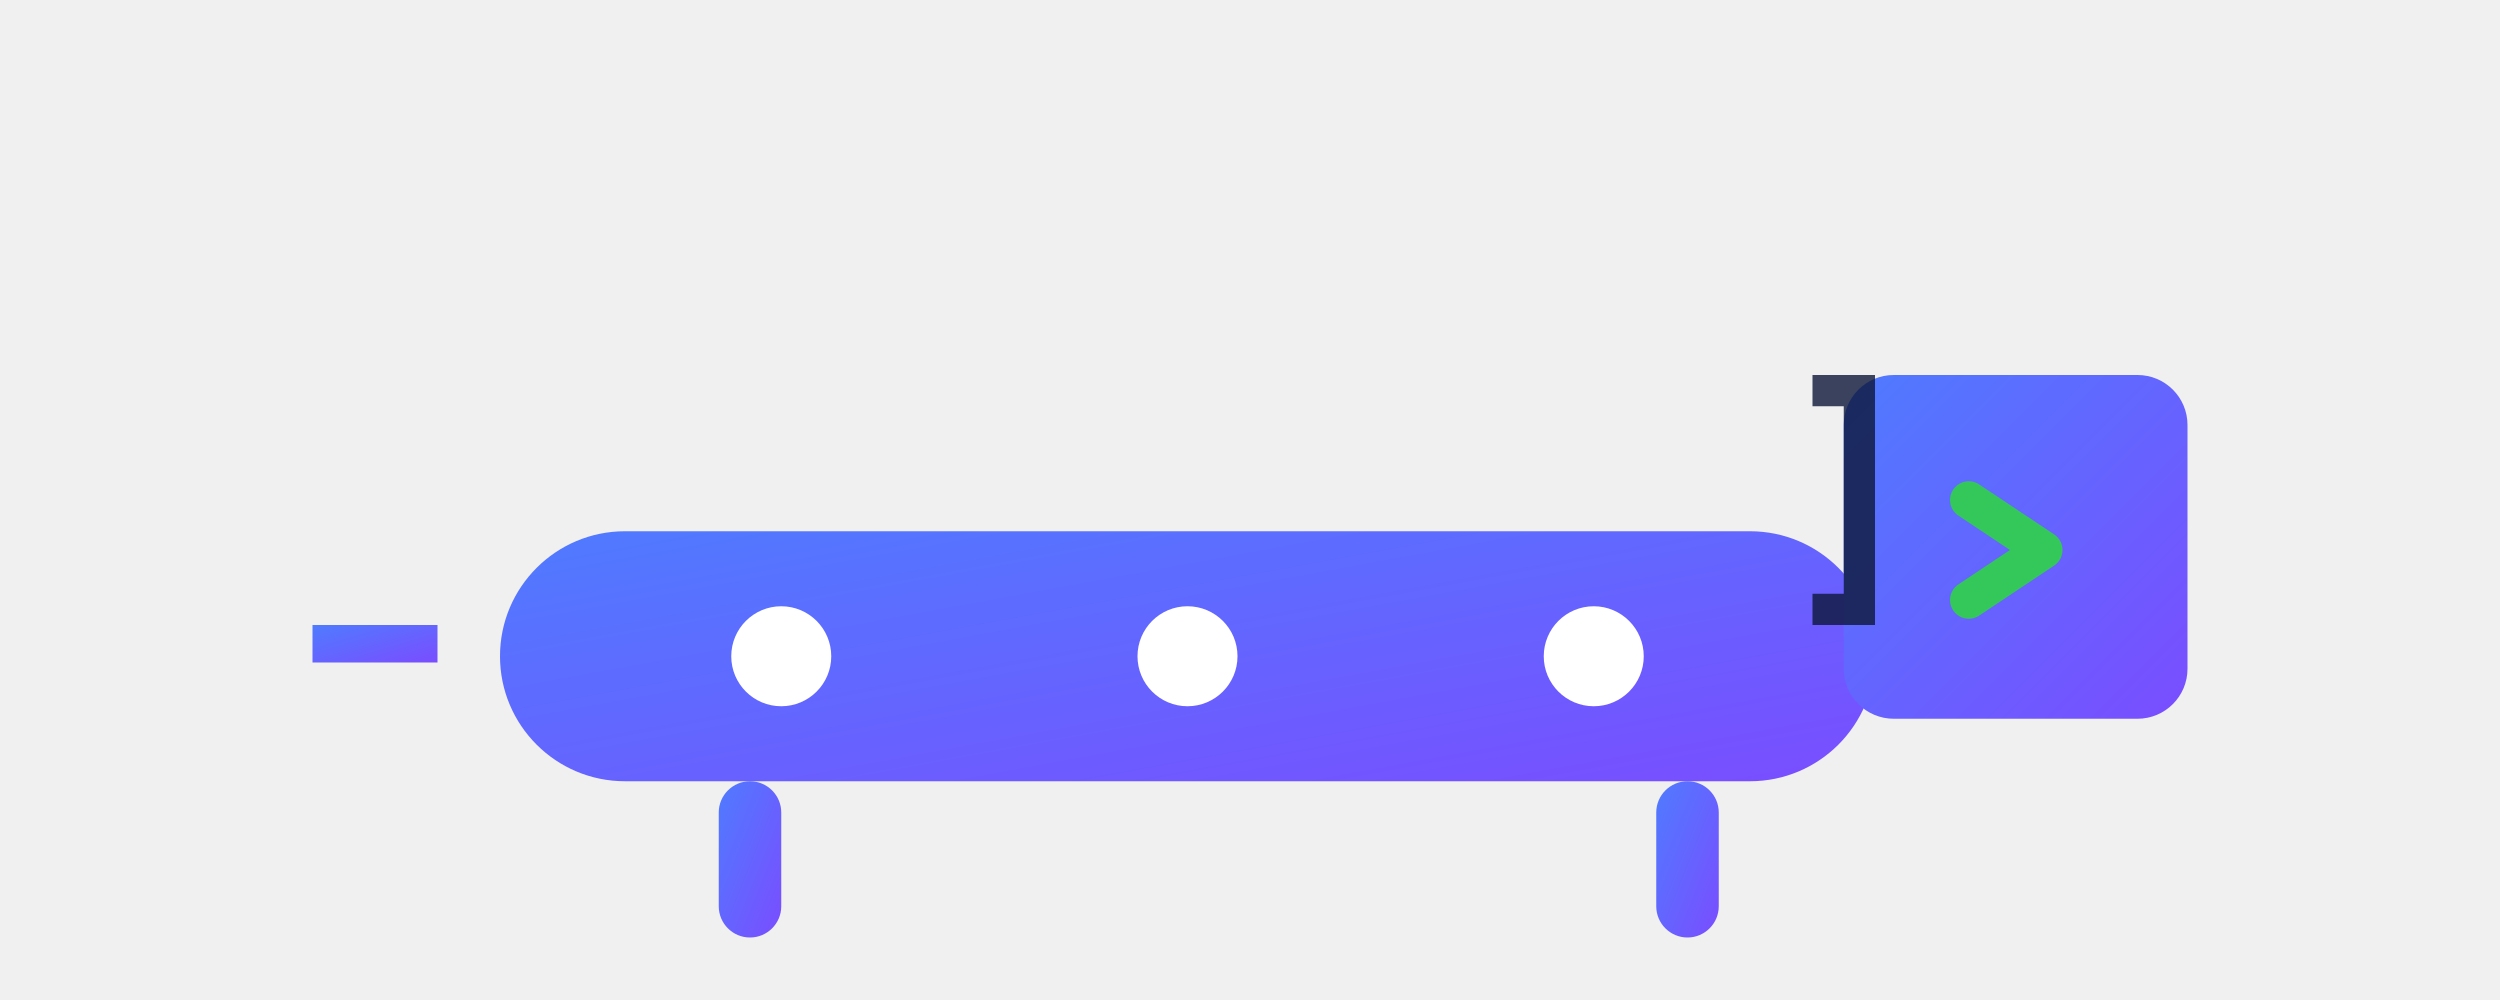
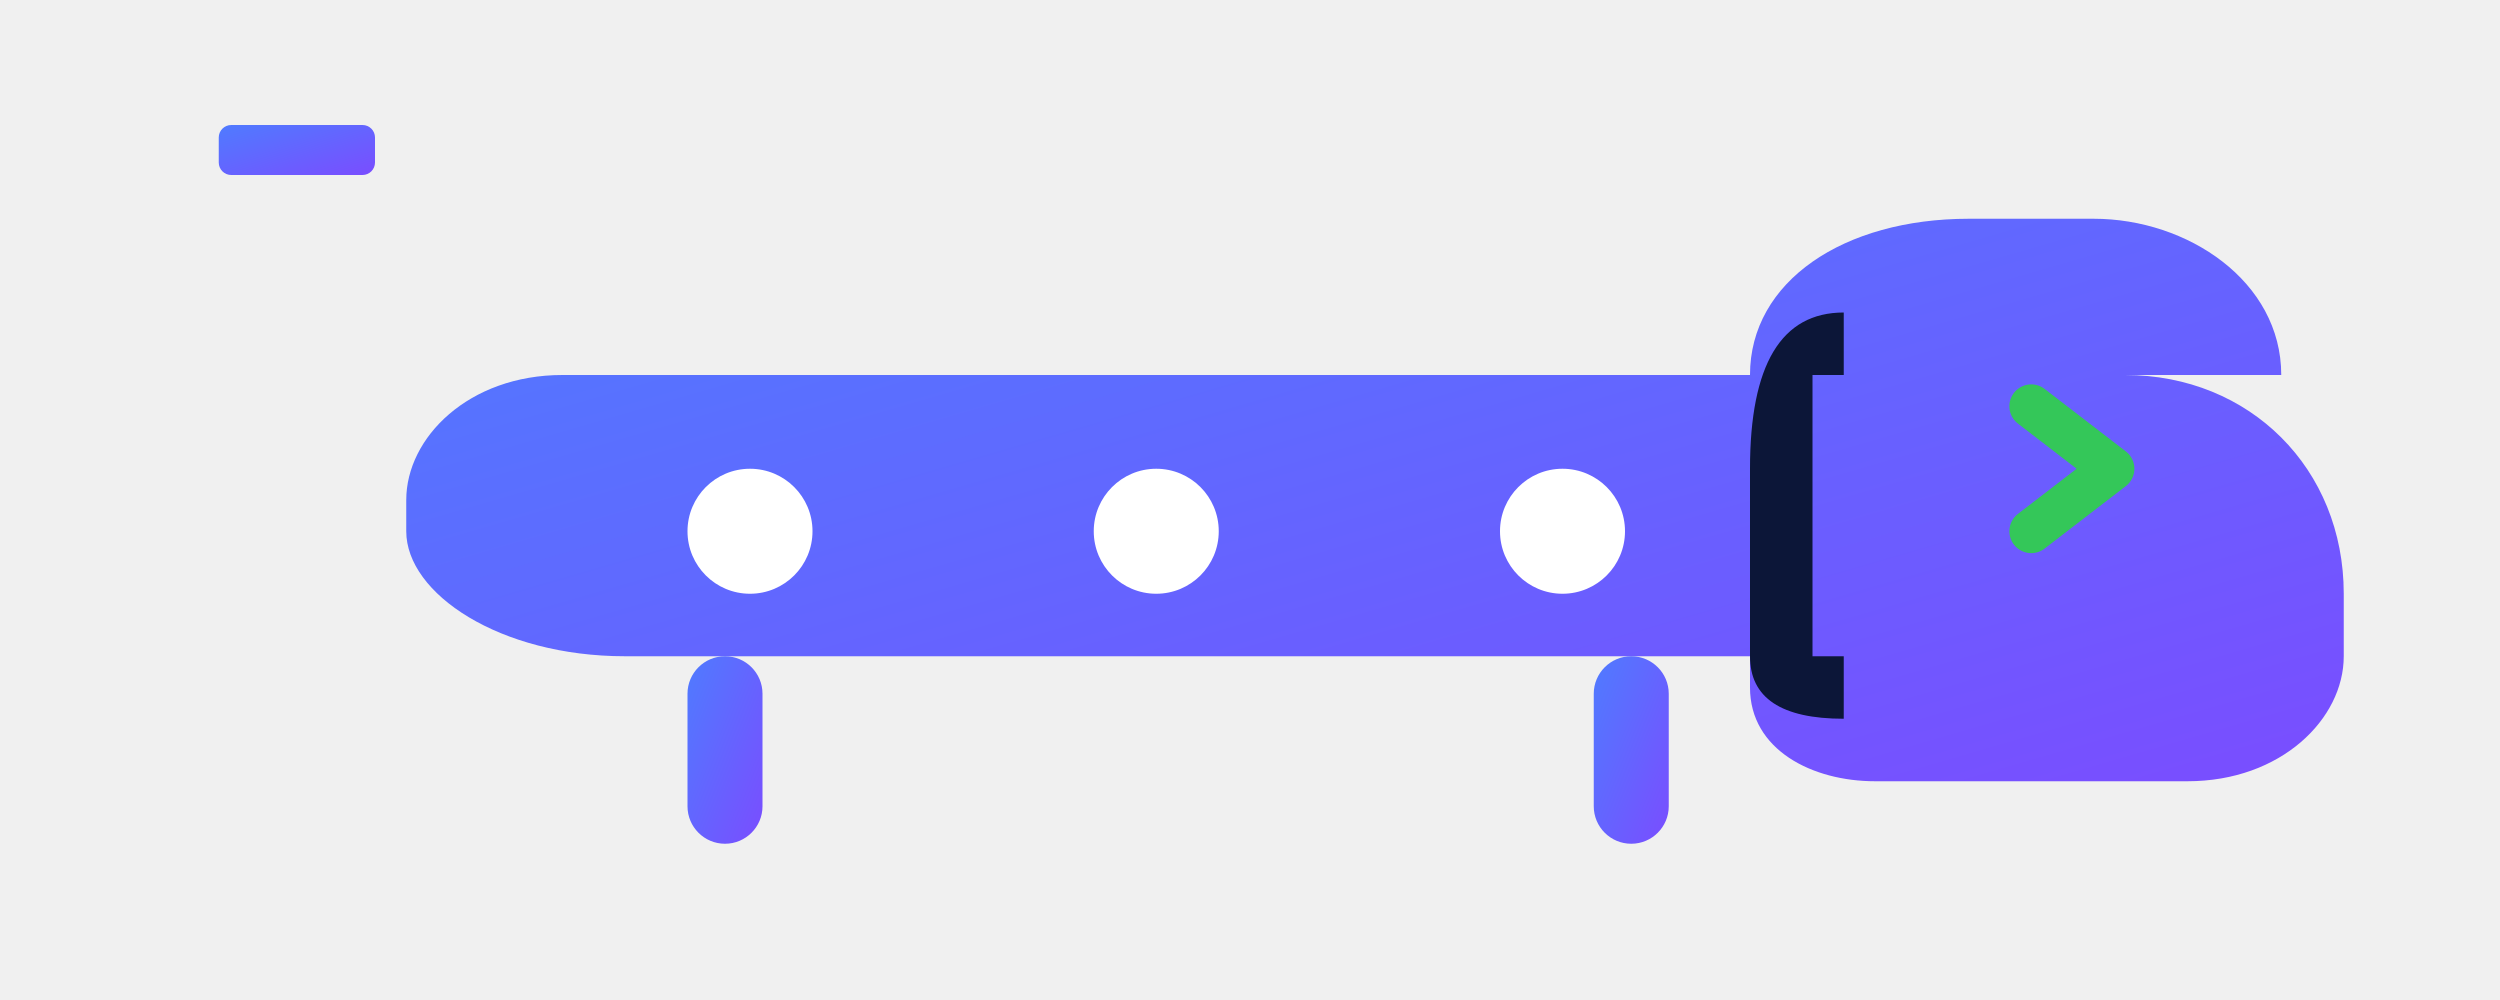
<svg xmlns="http://www.w3.org/2000/svg" width="400" height="160" viewBox="0 0 400 160" role="img" aria-label="DAX-hound Mascot">
  <defs>
-     <linearGradient id="houndGradient" x1="0" y1="0" x2="1" y2="1">
+     <linearGradient id="houndGradient" x1="0%" y1="0%" x2="100%" y2="100%">
      <stop offset="0%" stop-color="#4F7BFF" />
      <stop offset="100%" stop-color="#7A4DFF" />
    </linearGradient>
  </defs>
-   <g transform="translate(40, 40)">
-     <rect x="40" y="45" width="220" height="40" rx="20" fill="url(#houndGradient)" />
-     <circle cx="85" cy="65" r="8" fill="#FFFFFF" />
-     <circle cx="150" cy="65" r="8" fill="#FFFFFF" />
-     <circle cx="215" cy="65" r="8" fill="#FFFFFF" />
-     <rect x="255" y="20" width="55" height="55" rx="8" fill="url(#houndGradient)" />
-     <path d="M250 20 h10 v40 h-10 v-5 h5 v-30 h-5 z" fill="#0C1638" opacity="0.8" />
-     <path d="M275 40 l12 8 l-12 8" stroke="#34C759" stroke-width="6" stroke-linecap="round" stroke-linejoin="round" fill="none" />
-     <rect x="10" y="60" width="20" height="6" fill="url(#houndGradient)" />
-     <rect x="75" y="85" width="10" height="25" rx="5" fill="url(#houndGradient)" />
-     <rect x="225" y="85" width="10" height="25" rx="5" fill="url(#houndGradient)" />
+   <g transform="translate(20, 20)">
+     <path d="       M 320,40        C 340,40 355,55 355,75        L 355,85        C 355,95 345,105 330,105        L 280,105        C 270,105 260,100 260,90        L 260,85        L 80,85        C 60,85 45,75 45,65        L 45,60        C 45,50 55,40 70,40        L 260,40        C 260,25 275,15 295,15        L 315,15        C 330,15 345,25 345,40        Z" fill="url(#houndGradient)" />
+     <circle cx="100" cy="65" r="10" fill="#FFFFFF" />
+     <circle cx="165" cy="65" r="10" fill="#FFFFFF" />
+     <circle cx="230" cy="65" r="10" fill="#FFFFFF" />
+     <path d="M 275,30 Q 260,30 260,55 L 260,85 Q 260,95 275,95 L 275,85 L 270,85 L 270,40 L 275,40 Z" fill="#0C1638" />
+     <path d="M 305,45 L 318,55 L 305,65" stroke="#34C759" stroke-width="7" stroke-linecap="round" stroke-linejoin="round" fill="none" />
+     <rect x="15" cy="60" width="25" height="8" rx="2" fill="url(#houndGradient)" />
+     <rect x="90" y="85" width="12" height="30" rx="6" fill="url(#houndGradient)" />
+     <rect x="235" y="85" width="12" height="30" rx="6" fill="url(#houndGradient)" />
  </g>
</svg>
